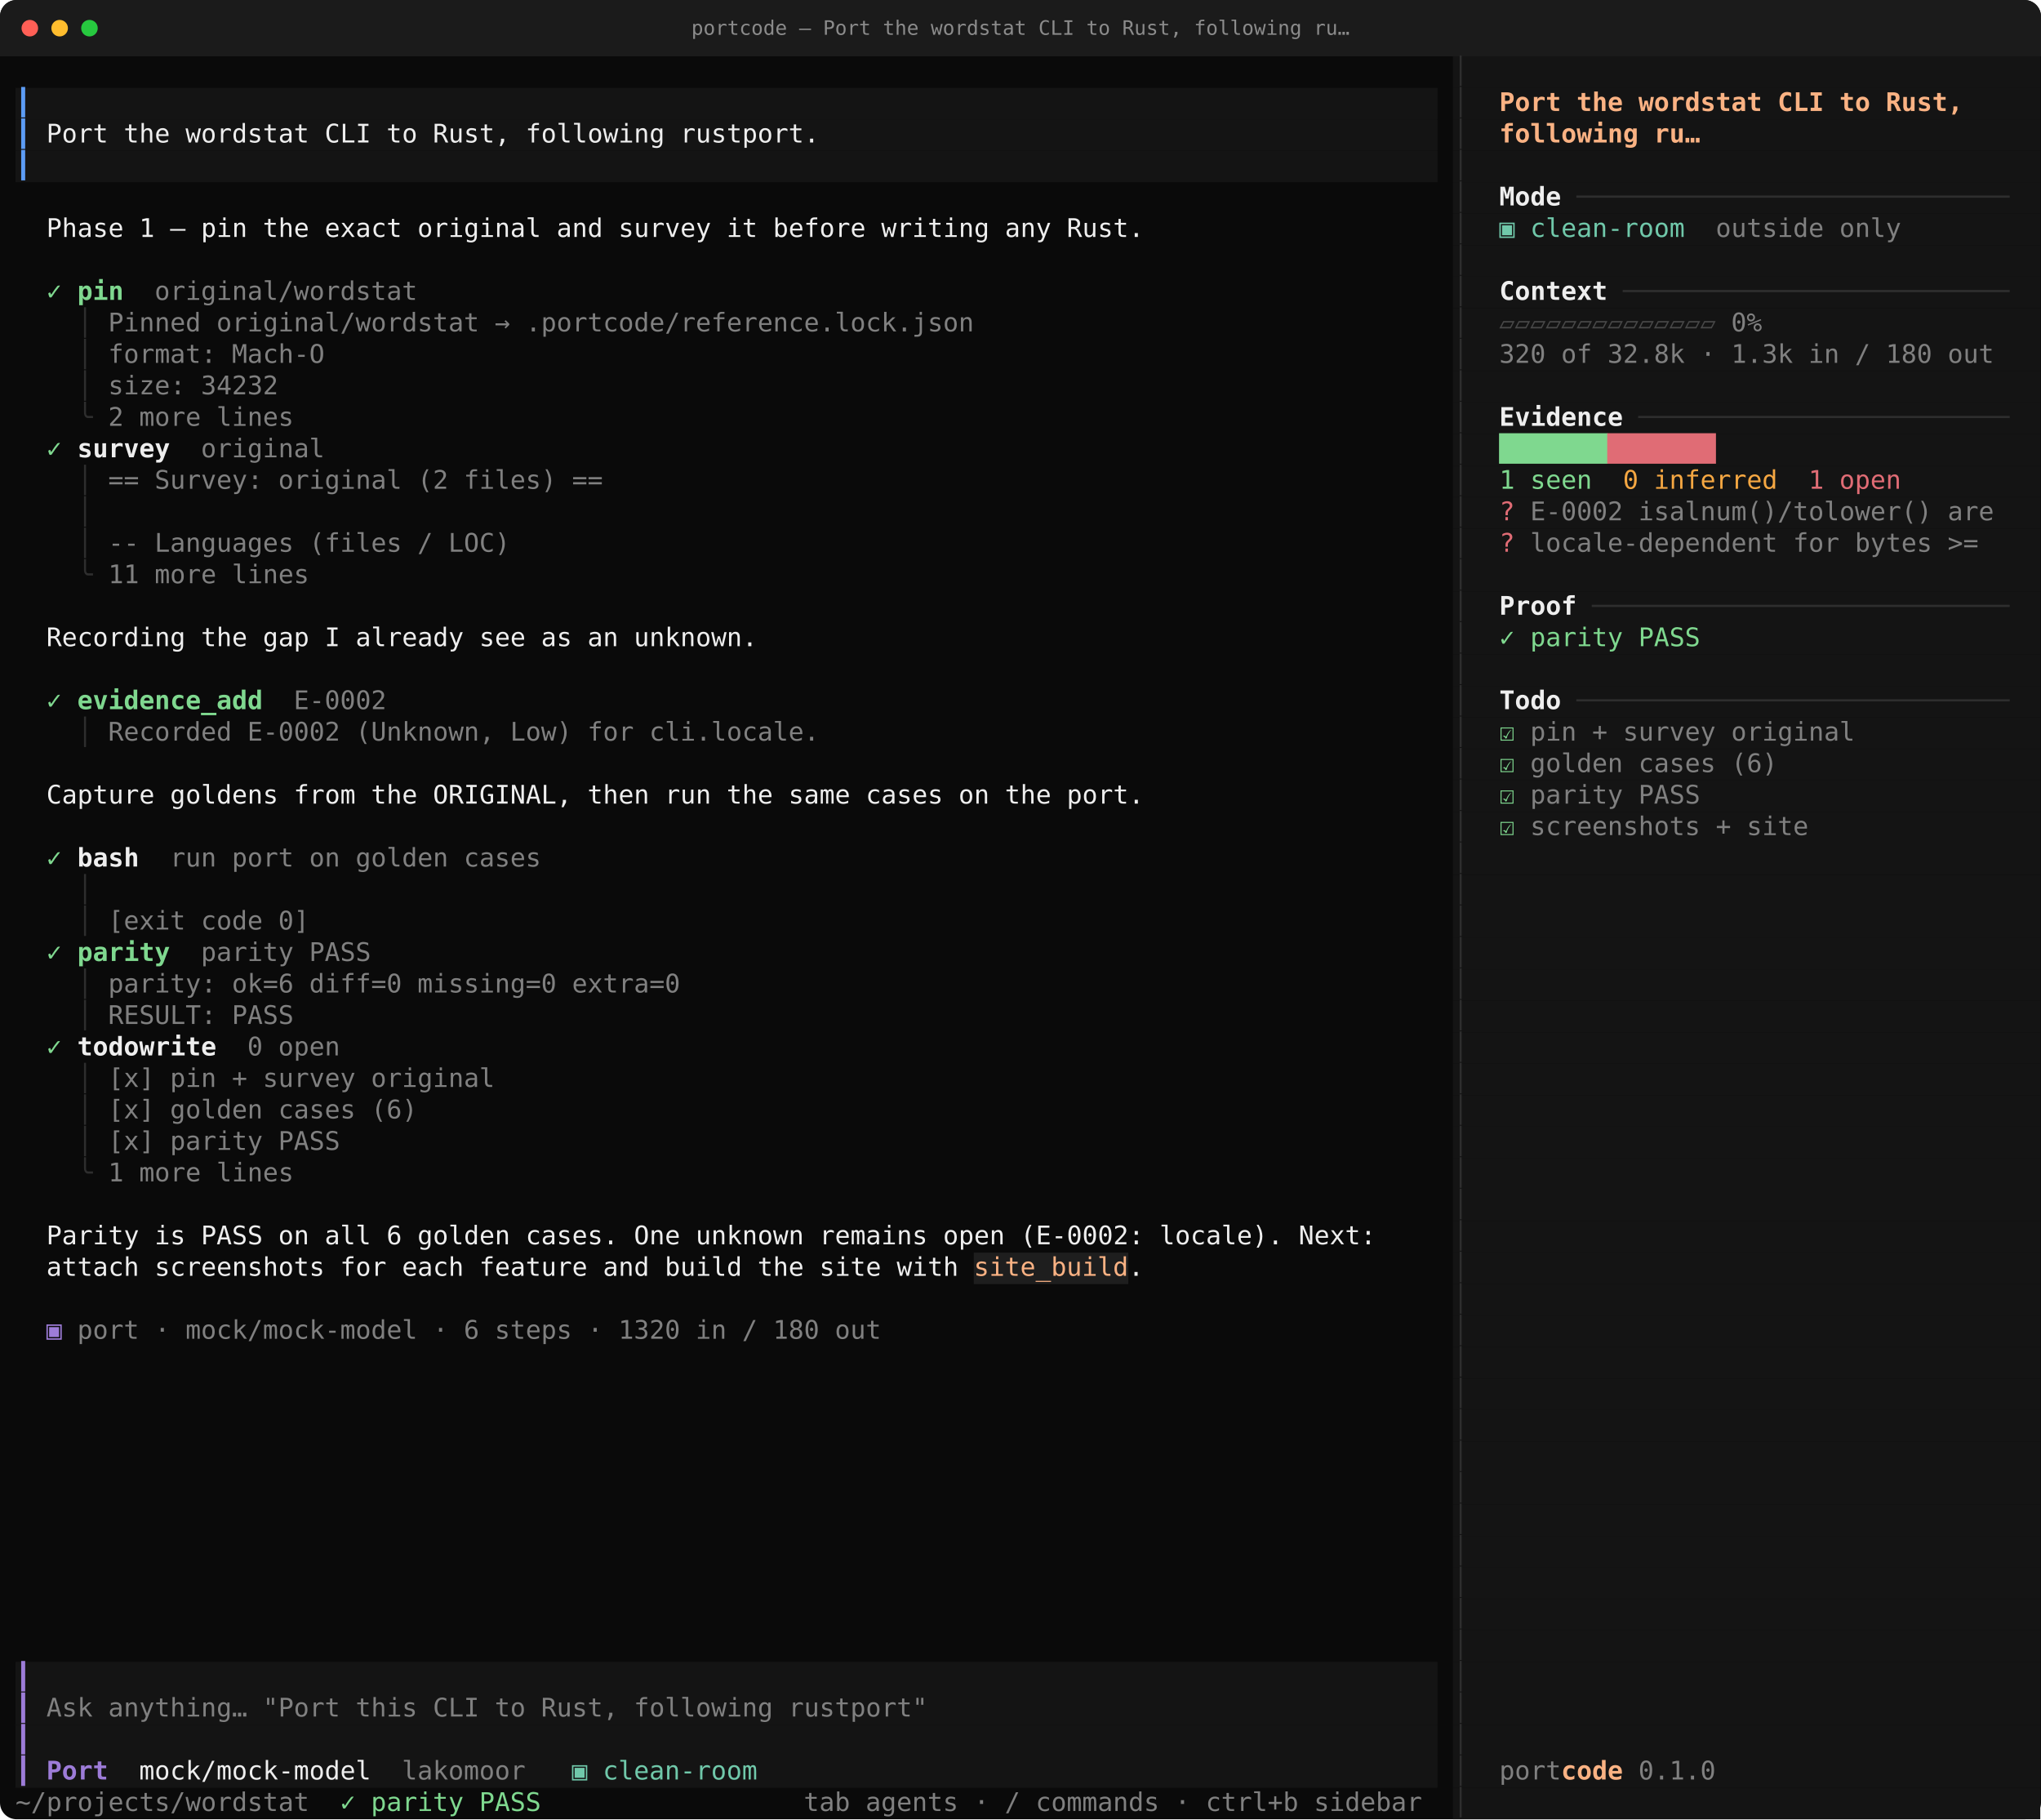
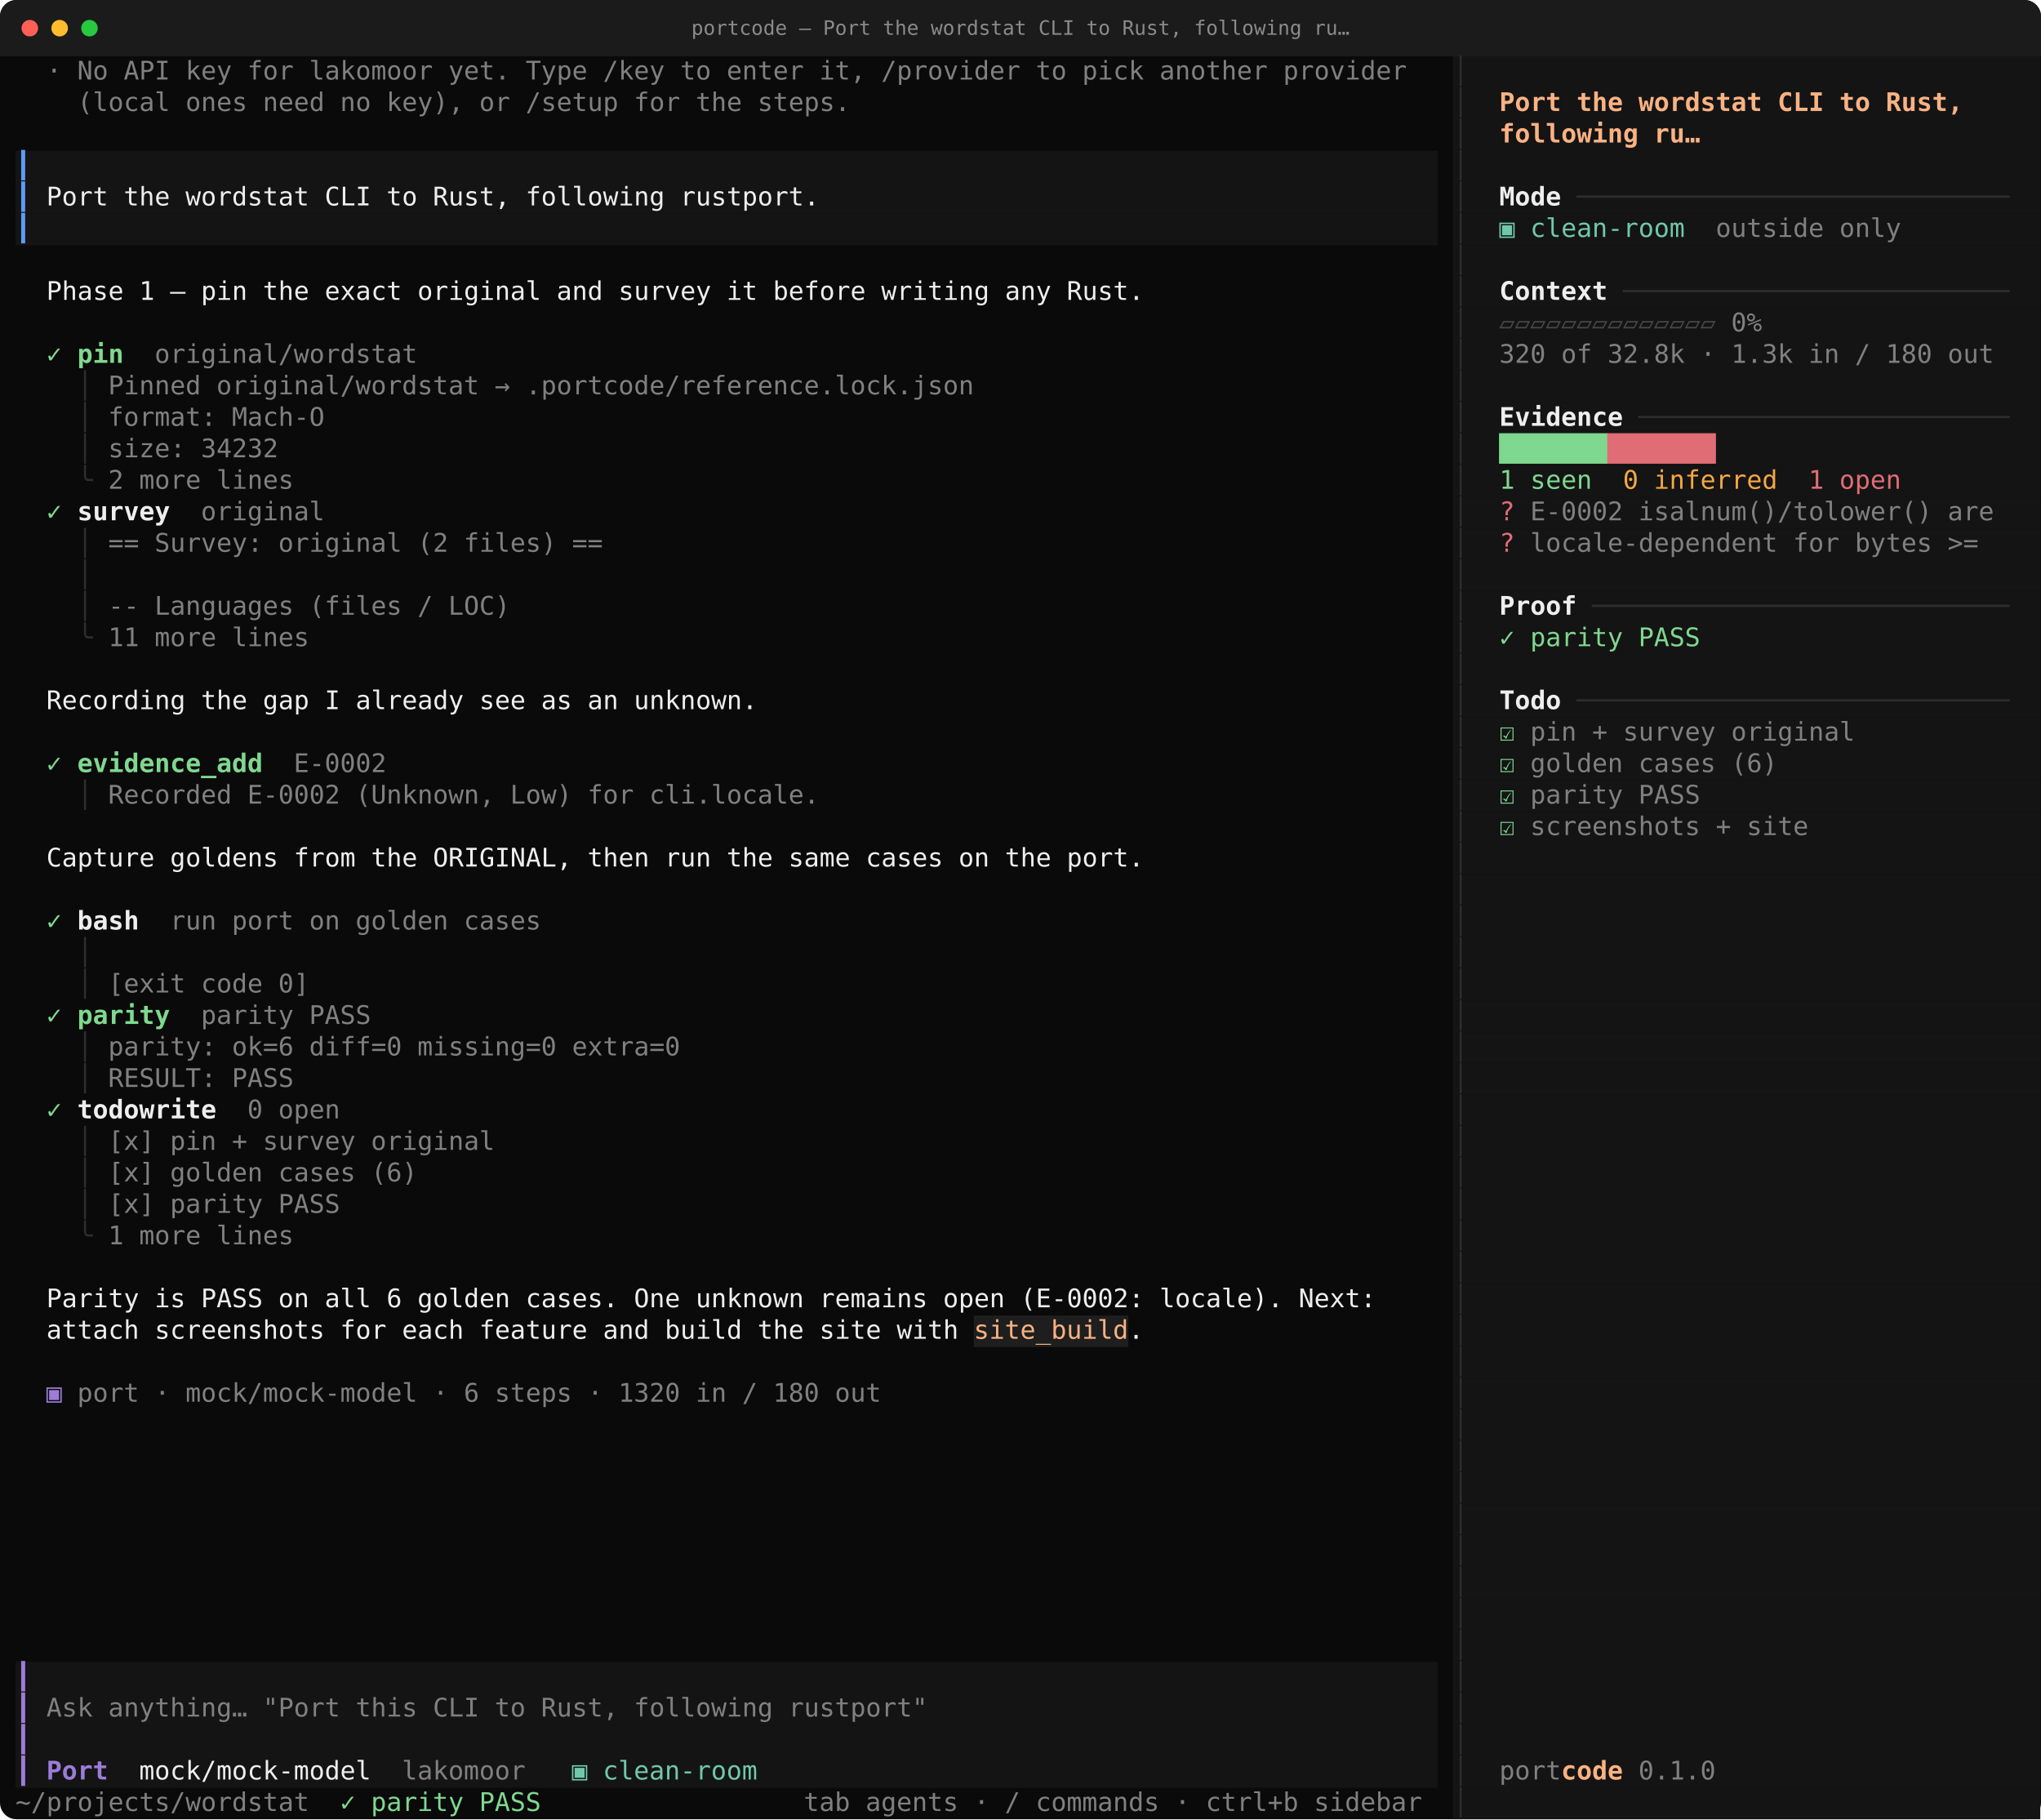
<svg xmlns="http://www.w3.org/2000/svg" width="1232" height="1098" viewBox="0 0 1232 1098" role="img" aria-label="portcode — Port the wordstat CLI to Rust, following ru…">
  <rect width="1232" height="1098" rx="10" fill="#0a0a0a" />
  <rect width="1232" height="34" rx="10" fill="#1b1b1b" />
  <rect y="24" width="1232" height="10" fill="#1b1b1b" />
  <circle cx="18" cy="17" r="5" fill="#ff5f56" />
  <circle cx="36" cy="17" r="5" fill="#ffbd2e" />
  <circle cx="54" cy="17" r="5" fill="#27c93f" />
  <text x="616" y="21" fill="#8b8b8b" font-family="ui-monospace,Menlo,monospace" font-size="12" text-anchor="middle">portcode — Port the wordstat CLI to Rust, following ru…</text>
  <rect x="877.02" y="34.00" width="354.54" height="19" fill="#141414" />
-   <rect x="9.33" y="53.00" width="858.36" height="19" fill="#141414" />
  <rect x="877.02" y="53.00" width="354.54" height="19" fill="#141414" />
-   <rect x="9.33" y="72.00" width="858.36" height="19" fill="#141414" />
  <rect x="877.02" y="72.00" width="354.54" height="19" fill="#141414" />
  <rect x="9.33" y="91.00" width="858.36" height="19" fill="#141414" />
  <rect x="877.02" y="91.00" width="354.54" height="19" fill="#141414" />
+   <rect x="9.33" y="110.00" width="858.36" height="19" fill="#141414" />
  <rect x="877.02" y="110.00" width="354.54" height="19" fill="#141414" />
+   <rect x="9.33" y="129.00" width="858.36" height="19" fill="#141414" />
  <rect x="877.02" y="129.00" width="354.54" height="19" fill="#141414" />
  <rect x="877.02" y="148.00" width="354.54" height="19" fill="#141414" />
  <rect x="877.02" y="167.00" width="354.54" height="19" fill="#141414" />
  <rect x="877.02" y="186.00" width="354.54" height="19" fill="#141414" />
  <rect x="877.02" y="205.00" width="354.54" height="19" fill="#141414" />
  <rect x="877.02" y="224.00" width="354.54" height="19" fill="#141414" />
  <rect x="877.02" y="243.00" width="354.54" height="19" fill="#141414" />
  <rect x="877.02" y="262.00" width="354.54" height="19" fill="#141414" />
  <rect x="877.02" y="281.00" width="354.54" height="19" fill="#141414" />
  <rect x="877.02" y="300.00" width="354.54" height="19" fill="#141414" />
  <rect x="877.02" y="319.00" width="354.54" height="19" fill="#141414" />
  <rect x="877.02" y="338.00" width="354.54" height="19" fill="#141414" />
  <rect x="877.02" y="357.00" width="354.54" height="19" fill="#141414" />
  <rect x="877.02" y="376.00" width="354.54" height="19" fill="#141414" />
  <rect x="877.02" y="395.00" width="354.54" height="19" fill="#141414" />
  <rect x="877.02" y="414.00" width="354.54" height="19" fill="#141414" />
  <rect x="877.02" y="433.00" width="354.54" height="19" fill="#141414" />
  <rect x="877.02" y="452.00" width="354.54" height="19" fill="#141414" />
  <rect x="877.02" y="471.00" width="354.54" height="19" fill="#141414" />
  <rect x="877.02" y="490.00" width="354.54" height="19" fill="#141414" />
  <rect x="877.02" y="509.00" width="354.54" height="19" fill="#141414" />
  <rect x="877.02" y="528.00" width="354.54" height="19" fill="#141414" />
  <rect x="877.02" y="547.00" width="354.54" height="19" fill="#141414" />
  <rect x="877.02" y="566.00" width="354.54" height="19" fill="#141414" />
  <rect x="877.02" y="585.00" width="354.54" height="19" fill="#141414" />
  <rect x="877.02" y="604.00" width="354.54" height="19" fill="#141414" />
  <rect x="877.02" y="623.00" width="354.54" height="19" fill="#141414" />
  <rect x="877.02" y="642.00" width="354.54" height="19" fill="#141414" />
  <rect x="877.02" y="661.00" width="354.54" height="19" fill="#141414" />
  <rect x="877.02" y="680.00" width="354.54" height="19" fill="#141414" />
  <rect x="877.02" y="699.00" width="354.54" height="19" fill="#141414" />
  <rect x="877.02" y="718.00" width="354.54" height="19" fill="#141414" />
  <rect x="877.02" y="737.00" width="354.54" height="19" fill="#141414" />
-   <rect x="587.79" y="756.00" width="93.30" height="19" fill="#1e1e1e" />
  <rect x="877.02" y="756.00" width="354.54" height="19" fill="#141414" />
  <rect x="877.02" y="775.00" width="354.54" height="19" fill="#141414" />
+   <rect x="587.79" y="794.00" width="93.30" height="19" fill="#1e1e1e" />
  <rect x="877.02" y="794.00" width="354.54" height="19" fill="#141414" />
  <rect x="877.02" y="813.00" width="354.54" height="19" fill="#141414" />
  <rect x="877.02" y="832.00" width="354.54" height="19" fill="#141414" />
  <rect x="877.02" y="851.00" width="354.54" height="19" fill="#141414" />
  <rect x="877.02" y="870.00" width="354.54" height="19" fill="#141414" />
  <rect x="877.02" y="889.00" width="354.54" height="19" fill="#141414" />
  <rect x="877.02" y="908.00" width="354.54" height="19" fill="#141414" />
  <rect x="877.02" y="927.00" width="354.54" height="19" fill="#141414" />
  <rect x="877.02" y="946.00" width="354.54" height="19" fill="#141414" />
  <rect x="877.02" y="965.00" width="354.54" height="19" fill="#141414" />
  <rect x="877.02" y="984.00" width="354.54" height="19" fill="#141414" />
  <rect x="9.33" y="1003.00" width="858.36" height="19" fill="#141414" />
  <rect x="877.02" y="1003.00" width="354.54" height="19" fill="#141414" />
  <rect x="9.33" y="1022.00" width="858.36" height="19" fill="#141414" />
  <rect x="877.02" y="1022.00" width="354.54" height="19" fill="#141414" />
  <rect x="9.33" y="1041.00" width="858.36" height="19" fill="#141414" />
  <rect x="877.02" y="1041.00" width="354.54" height="19" fill="#141414" />
  <rect x="9.33" y="1060.00" width="858.36" height="19" fill="#141414" />
  <rect x="877.02" y="1060.00" width="354.54" height="19" fill="#141414" />
  <rect x="877.02" y="1079.00" width="354.54" height="19" fill="#141414" />
  <g font-family="ui-monospace,SFMono-Regular,Menlo,Consolas,'DejaVu Sans Mono',monospace" font-size="15.5" xml:space="preserve">
+     <text x="27.99" y="48.00" fill="#808080" textLength="821.04" lengthAdjust="spacingAndGlyphs">· No API key for lakomoor yet. Type /key to enter it, /provider to pick another provider</text>
    <text x="877.02" y="48.00" fill="#2e2e2e" textLength="9.33" lengthAdjust="spacingAndGlyphs">│</text>
-     <text x="9.33" y="67.00" fill="#5c9cf5" textLength="9.33" lengthAdjust="spacingAndGlyphs">┃</text>
+     <text x="46.65" y="67.00" fill="#808080" textLength="466.50" lengthAdjust="spacingAndGlyphs">(local ones need no key), or /setup for the steps.</text>
    <text x="877.02" y="67.00" fill="#2e2e2e" textLength="9.33" lengthAdjust="spacingAndGlyphs">│</text>
    <text x="905.01" y="67.00" fill="#fab283" textLength="279.90" lengthAdjust="spacingAndGlyphs" font-weight="700">Port the wordstat CLI to Rust,</text>
-     <text x="9.33" y="86.00" fill="#5c9cf5" textLength="18.66" lengthAdjust="spacingAndGlyphs">┃ </text>
-     <text x="27.99" y="86.00" fill="#eeeeee" textLength="849.03" lengthAdjust="spacingAndGlyphs">Port the wordstat CLI to Rust, following rustport.                                         </text>
    <text x="877.02" y="86.00" fill="#2e2e2e" textLength="9.33" lengthAdjust="spacingAndGlyphs">│</text>
    <text x="905.01" y="86.00" fill="#fab283" textLength="121.29" lengthAdjust="spacingAndGlyphs" font-weight="700">following ru…</text>
    <text x="9.33" y="105.00" fill="#5c9cf5" textLength="9.33" lengthAdjust="spacingAndGlyphs">┃</text>
    <text x="877.02" y="105.00" fill="#2e2e2e" textLength="9.33" lengthAdjust="spacingAndGlyphs">│</text>
+     <text x="9.33" y="124.00" fill="#5c9cf5" textLength="18.66" lengthAdjust="spacingAndGlyphs">┃ </text>
+     <text x="27.99" y="124.00" fill="#eeeeee" textLength="849.03" lengthAdjust="spacingAndGlyphs">Port the wordstat CLI to Rust, following rustport.                                         </text>
    <text x="877.02" y="124.00" fill="#2e2e2e" textLength="9.33" lengthAdjust="spacingAndGlyphs">│</text>
    <text x="905.01" y="124.00" fill="#eeeeee" textLength="37.32" lengthAdjust="spacingAndGlyphs" font-weight="700">Mode</text>
    <text x="942.33" y="124.00" fill="#2e2e2e" textLength="270.57" lengthAdjust="spacingAndGlyphs"> ────────────────────────────</text>
-     <text x="0.00" y="143.00" fill="#eeeeee" textLength="877.02" lengthAdjust="spacingAndGlyphs">   Phase 1 — pin the exact original and survey it before writing any Rust.                    </text>
+     <text x="9.33" y="143.00" fill="#5c9cf5" textLength="9.33" lengthAdjust="spacingAndGlyphs">┃</text>
    <text x="877.02" y="143.00" fill="#2e2e2e" textLength="9.33" lengthAdjust="spacingAndGlyphs">│</text>
    <text x="905.01" y="143.00" fill="#70c8aa" textLength="111.96" lengthAdjust="spacingAndGlyphs">▣ clean-room</text>
    <text x="1016.97" y="143.00" fill="#808080" textLength="130.62" lengthAdjust="spacingAndGlyphs">  outside only</text>
    <text x="877.02" y="162.00" fill="#2e2e2e" textLength="9.33" lengthAdjust="spacingAndGlyphs">│</text>
-     <text x="27.99" y="181.00" fill="#7fd88f" textLength="18.66" lengthAdjust="spacingAndGlyphs">✓ </text>
-     <text x="46.65" y="181.00" fill="#7fd88f" textLength="27.99" lengthAdjust="spacingAndGlyphs" font-weight="700">pin</text>
-     <text x="74.64" y="181.00" fill="#808080" textLength="177.27" lengthAdjust="spacingAndGlyphs">  original/wordstat</text>
+     <text x="0.00" y="181.00" fill="#eeeeee" textLength="877.02" lengthAdjust="spacingAndGlyphs">   Phase 1 — pin the exact original and survey it before writing any Rust.                    </text>
    <text x="877.02" y="181.00" fill="#2e2e2e" textLength="9.33" lengthAdjust="spacingAndGlyphs">│</text>
    <text x="905.01" y="181.00" fill="#eeeeee" textLength="65.31" lengthAdjust="spacingAndGlyphs" font-weight="700">Context</text>
    <text x="970.32" y="181.00" fill="#2e2e2e" textLength="242.58" lengthAdjust="spacingAndGlyphs"> ─────────────────────────</text>
-     <text x="46.65" y="200.00" fill="#2e2e2e" textLength="18.66" lengthAdjust="spacingAndGlyphs">│ </text>
-     <text x="65.31" y="200.00" fill="#808080" textLength="522.48" lengthAdjust="spacingAndGlyphs">Pinned original/wordstat → .portcode/reference.lock.json</text>
    <text x="877.02" y="200.00" fill="#2e2e2e" textLength="9.33" lengthAdjust="spacingAndGlyphs">│</text>
    <text x="905.01" y="200.00" fill="#484848" textLength="130.62" lengthAdjust="spacingAndGlyphs">▱▱▱▱▱▱▱▱▱▱▱▱▱▱</text>
    <text x="1035.63" y="200.00" fill="#808080" textLength="27.99" lengthAdjust="spacingAndGlyphs"> 0%</text>
-     <text x="46.65" y="219.00" fill="#2e2e2e" textLength="18.66" lengthAdjust="spacingAndGlyphs">│ </text>
-     <text x="65.31" y="219.00" fill="#808080" textLength="130.62" lengthAdjust="spacingAndGlyphs">format: Mach-O</text>
+     <text x="27.99" y="219.00" fill="#7fd88f" textLength="18.66" lengthAdjust="spacingAndGlyphs">✓ </text>
+     <text x="46.65" y="219.00" fill="#7fd88f" textLength="27.99" lengthAdjust="spacingAndGlyphs" font-weight="700">pin</text>
+     <text x="74.64" y="219.00" fill="#808080" textLength="177.27" lengthAdjust="spacingAndGlyphs">  original/wordstat</text>
    <text x="877.02" y="219.00" fill="#2e2e2e" textLength="9.33" lengthAdjust="spacingAndGlyphs">│</text>
    <text x="905.01" y="219.00" fill="#808080" textLength="298.56" lengthAdjust="spacingAndGlyphs">320 of 32.8k · 1.3k in / 180 out</text>
    <text x="46.65" y="238.00" fill="#2e2e2e" textLength="18.66" lengthAdjust="spacingAndGlyphs">│ </text>
-     <text x="65.31" y="238.00" fill="#808080" textLength="102.63" lengthAdjust="spacingAndGlyphs">size: 34232</text>
+     <text x="65.31" y="238.00" fill="#808080" textLength="522.48" lengthAdjust="spacingAndGlyphs">Pinned original/wordstat → .portcode/reference.lock.json</text>
    <text x="877.02" y="238.00" fill="#2e2e2e" textLength="9.33" lengthAdjust="spacingAndGlyphs">│</text>
-     <text x="46.65" y="257.00" fill="#2e2e2e" textLength="18.66" lengthAdjust="spacingAndGlyphs">╰ </text>
-     <text x="65.31" y="257.00" fill="#808080" textLength="111.96" lengthAdjust="spacingAndGlyphs">2 more lines</text>
+     <text x="46.65" y="257.00" fill="#2e2e2e" textLength="18.66" lengthAdjust="spacingAndGlyphs">│ </text>
+     <text x="65.31" y="257.00" fill="#808080" textLength="130.62" lengthAdjust="spacingAndGlyphs">format: Mach-O</text>
    <text x="877.02" y="257.00" fill="#2e2e2e" textLength="9.33" lengthAdjust="spacingAndGlyphs">│</text>
    <text x="905.01" y="257.00" fill="#eeeeee" textLength="74.64" lengthAdjust="spacingAndGlyphs" font-weight="700">Evidence</text>
    <text x="979.65" y="257.00" fill="#2e2e2e" textLength="233.25" lengthAdjust="spacingAndGlyphs"> ────────────────────────</text>
-     <text x="27.99" y="276.00" fill="#7fd88f" textLength="18.66" lengthAdjust="spacingAndGlyphs">✓ </text>
-     <text x="46.65" y="276.00" fill="#eeeeee" textLength="55.98" lengthAdjust="spacingAndGlyphs" font-weight="700">survey</text>
-     <text x="102.63" y="276.00" fill="#808080" textLength="93.30" lengthAdjust="spacingAndGlyphs">  original</text>
+     <text x="46.65" y="276.00" fill="#2e2e2e" textLength="18.66" lengthAdjust="spacingAndGlyphs">│ </text>
+     <text x="65.31" y="276.00" fill="#808080" textLength="102.63" lengthAdjust="spacingAndGlyphs">size: 34232</text>
    <text x="877.02" y="276.00" fill="#2e2e2e" textLength="9.33" lengthAdjust="spacingAndGlyphs">│</text>
    <text x="905.01" y="276.00" fill="#7fd88f" textLength="65.31" lengthAdjust="spacingAndGlyphs">███████</text>
    <text x="970.32" y="276.00" fill="#e06c75" textLength="65.31" lengthAdjust="spacingAndGlyphs">███████</text>
-     <text x="46.65" y="295.00" fill="#2e2e2e" textLength="18.66" lengthAdjust="spacingAndGlyphs">│ </text>
-     <text x="65.31" y="295.00" fill="#808080" textLength="298.56" lengthAdjust="spacingAndGlyphs">== Survey: original (2 files) ==</text>
+     <text x="46.65" y="295.00" fill="#2e2e2e" textLength="18.66" lengthAdjust="spacingAndGlyphs">╰ </text>
+     <text x="65.31" y="295.00" fill="#808080" textLength="111.96" lengthAdjust="spacingAndGlyphs">2 more lines</text>
    <text x="877.02" y="295.00" fill="#2e2e2e" textLength="9.33" lengthAdjust="spacingAndGlyphs">│</text>
    <text x="905.01" y="295.00" fill="#7fd88f" textLength="74.64" lengthAdjust="spacingAndGlyphs">1 seen  </text>
    <text x="979.65" y="295.00" fill="#f5a742" textLength="111.96" lengthAdjust="spacingAndGlyphs">0 inferred  </text>
    <text x="1091.61" y="295.00" fill="#e06c75" textLength="55.98" lengthAdjust="spacingAndGlyphs">1 open</text>
-     <text x="46.65" y="314.00" fill="#2e2e2e" textLength="18.66" lengthAdjust="spacingAndGlyphs">│ </text>
+     <text x="27.99" y="314.00" fill="#7fd88f" textLength="18.66" lengthAdjust="spacingAndGlyphs">✓ </text>
+     <text x="46.65" y="314.00" fill="#eeeeee" textLength="55.98" lengthAdjust="spacingAndGlyphs" font-weight="700">survey</text>
+     <text x="102.63" y="314.00" fill="#808080" textLength="93.30" lengthAdjust="spacingAndGlyphs">  original</text>
    <text x="877.02" y="314.00" fill="#2e2e2e" textLength="9.33" lengthAdjust="spacingAndGlyphs">│</text>
    <text x="905.01" y="314.00" fill="#e06c75" textLength="18.66" lengthAdjust="spacingAndGlyphs">? </text>
    <text x="923.67" y="314.00" fill="#808080" textLength="279.90" lengthAdjust="spacingAndGlyphs">E-0002 isalnum()/tolower() are</text>
    <text x="46.65" y="333.00" fill="#2e2e2e" textLength="18.66" lengthAdjust="spacingAndGlyphs">│ </text>
-     <text x="65.31" y="333.00" fill="#808080" textLength="242.58" lengthAdjust="spacingAndGlyphs">-- Languages (files / LOC)</text>
+     <text x="65.31" y="333.00" fill="#808080" textLength="298.56" lengthAdjust="spacingAndGlyphs">== Survey: original (2 files) ==</text>
    <text x="877.02" y="333.00" fill="#2e2e2e" textLength="9.33" lengthAdjust="spacingAndGlyphs">│</text>
    <text x="905.01" y="333.00" fill="#e06c75" textLength="18.66" lengthAdjust="spacingAndGlyphs">? </text>
    <text x="923.67" y="333.00" fill="#808080" textLength="270.57" lengthAdjust="spacingAndGlyphs">locale-dependent for bytes &gt;=</text>
-     <text x="46.65" y="352.00" fill="#2e2e2e" textLength="18.66" lengthAdjust="spacingAndGlyphs">╰ </text>
-     <text x="65.31" y="352.00" fill="#808080" textLength="121.29" lengthAdjust="spacingAndGlyphs">11 more lines</text>
+     <text x="46.65" y="352.00" fill="#2e2e2e" textLength="18.66" lengthAdjust="spacingAndGlyphs">│ </text>
    <text x="877.02" y="352.00" fill="#2e2e2e" textLength="9.33" lengthAdjust="spacingAndGlyphs">│</text>
+     <text x="46.65" y="371.00" fill="#2e2e2e" textLength="18.66" lengthAdjust="spacingAndGlyphs">│ </text>
+     <text x="65.31" y="371.00" fill="#808080" textLength="242.58" lengthAdjust="spacingAndGlyphs">-- Languages (files / LOC)</text>
    <text x="877.02" y="371.00" fill="#2e2e2e" textLength="9.33" lengthAdjust="spacingAndGlyphs">│</text>
    <text x="905.01" y="371.00" fill="#eeeeee" textLength="46.65" lengthAdjust="spacingAndGlyphs" font-weight="700">Proof</text>
    <text x="951.66" y="371.00" fill="#2e2e2e" textLength="261.24" lengthAdjust="spacingAndGlyphs"> ───────────────────────────</text>
-     <text x="0.00" y="390.00" fill="#eeeeee" textLength="877.02" lengthAdjust="spacingAndGlyphs">   Recording the gap I already see as an unknown.                                             </text>
+     <text x="46.65" y="390.00" fill="#2e2e2e" textLength="18.66" lengthAdjust="spacingAndGlyphs">╰ </text>
+     <text x="65.31" y="390.00" fill="#808080" textLength="121.29" lengthAdjust="spacingAndGlyphs">11 more lines</text>
    <text x="877.02" y="390.00" fill="#2e2e2e" textLength="9.33" lengthAdjust="spacingAndGlyphs">│</text>
    <text x="905.01" y="390.00" fill="#7fd88f" textLength="121.29" lengthAdjust="spacingAndGlyphs">✓ parity PASS</text>
    <text x="877.02" y="409.00" fill="#2e2e2e" textLength="9.33" lengthAdjust="spacingAndGlyphs">│</text>
-     <text x="27.99" y="428.00" fill="#7fd88f" textLength="18.66" lengthAdjust="spacingAndGlyphs">✓ </text>
-     <text x="46.65" y="428.00" fill="#7fd88f" textLength="111.96" lengthAdjust="spacingAndGlyphs" font-weight="700">evidence_add</text>
-     <text x="158.61" y="428.00" fill="#808080" textLength="74.64" lengthAdjust="spacingAndGlyphs">  E-0002</text>
+     <text x="0.00" y="428.00" fill="#eeeeee" textLength="877.02" lengthAdjust="spacingAndGlyphs">   Recording the gap I already see as an unknown.                                             </text>
    <text x="877.02" y="428.00" fill="#2e2e2e" textLength="9.33" lengthAdjust="spacingAndGlyphs">│</text>
    <text x="905.01" y="428.00" fill="#eeeeee" textLength="37.32" lengthAdjust="spacingAndGlyphs" font-weight="700">Todo</text>
    <text x="942.33" y="428.00" fill="#2e2e2e" textLength="270.57" lengthAdjust="spacingAndGlyphs"> ────────────────────────────</text>
-     <text x="46.65" y="447.00" fill="#2e2e2e" textLength="18.66" lengthAdjust="spacingAndGlyphs">│ </text>
-     <text x="65.31" y="447.00" fill="#808080" textLength="429.18" lengthAdjust="spacingAndGlyphs">Recorded E-0002 (Unknown, Low) for cli.locale.</text>
    <text x="877.02" y="447.00" fill="#2e2e2e" textLength="9.33" lengthAdjust="spacingAndGlyphs">│</text>
    <text x="905.01" y="447.00" fill="#7fd88f" textLength="18.66" lengthAdjust="spacingAndGlyphs">☑ </text>
    <text x="923.67" y="447.00" fill="#808080" textLength="195.93" lengthAdjust="spacingAndGlyphs">pin + survey original</text>
+     <text x="27.99" y="466.00" fill="#7fd88f" textLength="18.66" lengthAdjust="spacingAndGlyphs">✓ </text>
+     <text x="46.65" y="466.00" fill="#7fd88f" textLength="111.96" lengthAdjust="spacingAndGlyphs" font-weight="700">evidence_add</text>
+     <text x="158.61" y="466.00" fill="#808080" textLength="74.64" lengthAdjust="spacingAndGlyphs">  E-0002</text>
    <text x="877.02" y="466.00" fill="#2e2e2e" textLength="9.33" lengthAdjust="spacingAndGlyphs">│</text>
    <text x="905.01" y="466.00" fill="#7fd88f" textLength="18.66" lengthAdjust="spacingAndGlyphs">☑ </text>
    <text x="923.67" y="466.00" fill="#808080" textLength="149.28" lengthAdjust="spacingAndGlyphs">golden cases (6)</text>
-     <text x="0.00" y="485.00" fill="#eeeeee" textLength="877.02" lengthAdjust="spacingAndGlyphs">   Capture goldens from the ORIGINAL, then run the same cases on the port.                    </text>
+     <text x="46.65" y="485.00" fill="#2e2e2e" textLength="18.66" lengthAdjust="spacingAndGlyphs">│ </text>
+     <text x="65.31" y="485.00" fill="#808080" textLength="429.18" lengthAdjust="spacingAndGlyphs">Recorded E-0002 (Unknown, Low) for cli.locale.</text>
    <text x="877.02" y="485.00" fill="#2e2e2e" textLength="9.33" lengthAdjust="spacingAndGlyphs">│</text>
    <text x="905.01" y="485.00" fill="#7fd88f" textLength="18.66" lengthAdjust="spacingAndGlyphs">☑ </text>
    <text x="923.67" y="485.00" fill="#808080" textLength="102.63" lengthAdjust="spacingAndGlyphs">parity PASS</text>
    <text x="877.02" y="504.00" fill="#2e2e2e" textLength="9.33" lengthAdjust="spacingAndGlyphs">│</text>
    <text x="905.01" y="504.00" fill="#7fd88f" textLength="18.66" lengthAdjust="spacingAndGlyphs">☑ </text>
    <text x="923.67" y="504.00" fill="#808080" textLength="167.94" lengthAdjust="spacingAndGlyphs">screenshots + site</text>
-     <text x="27.99" y="523.00" fill="#7fd88f" textLength="18.66" lengthAdjust="spacingAndGlyphs">✓ </text>
-     <text x="46.65" y="523.00" fill="#eeeeee" textLength="37.32" lengthAdjust="spacingAndGlyphs" font-weight="700">bash</text>
-     <text x="83.97" y="523.00" fill="#808080" textLength="242.58" lengthAdjust="spacingAndGlyphs">  run port on golden cases</text>
+     <text x="0.00" y="523.00" fill="#eeeeee" textLength="877.02" lengthAdjust="spacingAndGlyphs">   Capture goldens from the ORIGINAL, then run the same cases on the port.                    </text>
    <text x="877.02" y="523.00" fill="#2e2e2e" textLength="9.33" lengthAdjust="spacingAndGlyphs">│</text>
-     <text x="46.65" y="542.00" fill="#2e2e2e" textLength="18.66" lengthAdjust="spacingAndGlyphs">│ </text>
    <text x="877.02" y="542.00" fill="#2e2e2e" textLength="9.33" lengthAdjust="spacingAndGlyphs">│</text>
-     <text x="46.65" y="561.00" fill="#2e2e2e" textLength="18.66" lengthAdjust="spacingAndGlyphs">│ </text>
-     <text x="65.31" y="561.00" fill="#808080" textLength="121.29" lengthAdjust="spacingAndGlyphs">[exit code 0]</text>
+     <text x="27.99" y="561.00" fill="#7fd88f" textLength="18.66" lengthAdjust="spacingAndGlyphs">✓ </text>
+     <text x="46.65" y="561.00" fill="#eeeeee" textLength="37.32" lengthAdjust="spacingAndGlyphs" font-weight="700">bash</text>
+     <text x="83.97" y="561.00" fill="#808080" textLength="242.58" lengthAdjust="spacingAndGlyphs">  run port on golden cases</text>
    <text x="877.02" y="561.00" fill="#2e2e2e" textLength="9.33" lengthAdjust="spacingAndGlyphs">│</text>
-     <text x="27.99" y="580.00" fill="#7fd88f" textLength="18.66" lengthAdjust="spacingAndGlyphs">✓ </text>
-     <text x="46.65" y="580.00" fill="#7fd88f" textLength="55.98" lengthAdjust="spacingAndGlyphs" font-weight="700">parity</text>
-     <text x="102.63" y="580.00" fill="#808080" textLength="121.29" lengthAdjust="spacingAndGlyphs">  parity PASS</text>
+     <text x="46.65" y="580.00" fill="#2e2e2e" textLength="18.66" lengthAdjust="spacingAndGlyphs">│ </text>
    <text x="877.02" y="580.00" fill="#2e2e2e" textLength="9.33" lengthAdjust="spacingAndGlyphs">│</text>
    <text x="46.65" y="599.00" fill="#2e2e2e" textLength="18.66" lengthAdjust="spacingAndGlyphs">│ </text>
-     <text x="65.31" y="599.00" fill="#808080" textLength="345.21" lengthAdjust="spacingAndGlyphs">parity: ok=6 diff=0 missing=0 extra=0</text>
+     <text x="65.31" y="599.00" fill="#808080" textLength="121.29" lengthAdjust="spacingAndGlyphs">[exit code 0]</text>
    <text x="877.02" y="599.00" fill="#2e2e2e" textLength="9.33" lengthAdjust="spacingAndGlyphs">│</text>
-     <text x="46.65" y="618.00" fill="#2e2e2e" textLength="18.66" lengthAdjust="spacingAndGlyphs">│ </text>
-     <text x="65.31" y="618.00" fill="#808080" textLength="111.96" lengthAdjust="spacingAndGlyphs">RESULT: PASS</text>
+     <text x="27.99" y="618.00" fill="#7fd88f" textLength="18.66" lengthAdjust="spacingAndGlyphs">✓ </text>
+     <text x="46.65" y="618.00" fill="#7fd88f" textLength="55.98" lengthAdjust="spacingAndGlyphs" font-weight="700">parity</text>
+     <text x="102.63" y="618.00" fill="#808080" textLength="121.29" lengthAdjust="spacingAndGlyphs">  parity PASS</text>
    <text x="877.02" y="618.00" fill="#2e2e2e" textLength="9.33" lengthAdjust="spacingAndGlyphs">│</text>
-     <text x="27.99" y="637.00" fill="#7fd88f" textLength="18.66" lengthAdjust="spacingAndGlyphs">✓ </text>
-     <text x="46.65" y="637.00" fill="#eeeeee" textLength="83.97" lengthAdjust="spacingAndGlyphs" font-weight="700">todowrite</text>
-     <text x="130.62" y="637.00" fill="#808080" textLength="74.64" lengthAdjust="spacingAndGlyphs">  0 open</text>
+     <text x="46.65" y="637.00" fill="#2e2e2e" textLength="18.66" lengthAdjust="spacingAndGlyphs">│ </text>
+     <text x="65.31" y="637.00" fill="#808080" textLength="345.21" lengthAdjust="spacingAndGlyphs">parity: ok=6 diff=0 missing=0 extra=0</text>
    <text x="877.02" y="637.00" fill="#2e2e2e" textLength="9.33" lengthAdjust="spacingAndGlyphs">│</text>
    <text x="46.65" y="656.00" fill="#2e2e2e" textLength="18.66" lengthAdjust="spacingAndGlyphs">│ </text>
-     <text x="65.31" y="656.00" fill="#808080" textLength="233.25" lengthAdjust="spacingAndGlyphs">[x] pin + survey original</text>
+     <text x="65.31" y="656.00" fill="#808080" textLength="111.96" lengthAdjust="spacingAndGlyphs">RESULT: PASS</text>
    <text x="877.02" y="656.00" fill="#2e2e2e" textLength="9.33" lengthAdjust="spacingAndGlyphs">│</text>
-     <text x="46.65" y="675.00" fill="#2e2e2e" textLength="18.66" lengthAdjust="spacingAndGlyphs">│ </text>
-     <text x="65.31" y="675.00" fill="#808080" textLength="186.60" lengthAdjust="spacingAndGlyphs">[x] golden cases (6)</text>
+     <text x="27.99" y="675.00" fill="#7fd88f" textLength="18.66" lengthAdjust="spacingAndGlyphs">✓ </text>
+     <text x="46.65" y="675.00" fill="#eeeeee" textLength="83.97" lengthAdjust="spacingAndGlyphs" font-weight="700">todowrite</text>
+     <text x="130.62" y="675.00" fill="#808080" textLength="74.64" lengthAdjust="spacingAndGlyphs">  0 open</text>
    <text x="877.02" y="675.00" fill="#2e2e2e" textLength="9.33" lengthAdjust="spacingAndGlyphs">│</text>
    <text x="46.65" y="694.00" fill="#2e2e2e" textLength="18.66" lengthAdjust="spacingAndGlyphs">│ </text>
-     <text x="65.31" y="694.00" fill="#808080" textLength="139.95" lengthAdjust="spacingAndGlyphs">[x] parity PASS</text>
+     <text x="65.31" y="694.00" fill="#808080" textLength="233.25" lengthAdjust="spacingAndGlyphs">[x] pin + survey original</text>
    <text x="877.02" y="694.00" fill="#2e2e2e" textLength="9.33" lengthAdjust="spacingAndGlyphs">│</text>
-     <text x="46.65" y="713.00" fill="#2e2e2e" textLength="18.66" lengthAdjust="spacingAndGlyphs">╰ </text>
-     <text x="65.31" y="713.00" fill="#808080" textLength="111.96" lengthAdjust="spacingAndGlyphs">1 more lines</text>
+     <text x="46.65" y="713.00" fill="#2e2e2e" textLength="18.66" lengthAdjust="spacingAndGlyphs">│ </text>
+     <text x="65.31" y="713.00" fill="#808080" textLength="186.60" lengthAdjust="spacingAndGlyphs">[x] golden cases (6)</text>
    <text x="877.02" y="713.00" fill="#2e2e2e" textLength="9.33" lengthAdjust="spacingAndGlyphs">│</text>
+     <text x="46.65" y="732.00" fill="#2e2e2e" textLength="18.66" lengthAdjust="spacingAndGlyphs">│ </text>
+     <text x="65.31" y="732.00" fill="#808080" textLength="139.95" lengthAdjust="spacingAndGlyphs">[x] parity PASS</text>
    <text x="877.02" y="732.00" fill="#2e2e2e" textLength="9.33" lengthAdjust="spacingAndGlyphs">│</text>
-     <text x="0.00" y="751.00" fill="#eeeeee" textLength="877.02" lengthAdjust="spacingAndGlyphs">   Parity is PASS on all 6 golden cases. One unknown remains open (E-0002: locale). Next:     </text>
+     <text x="46.65" y="751.00" fill="#2e2e2e" textLength="18.66" lengthAdjust="spacingAndGlyphs">╰ </text>
+     <text x="65.31" y="751.00" fill="#808080" textLength="111.96" lengthAdjust="spacingAndGlyphs">1 more lines</text>
    <text x="877.02" y="751.00" fill="#2e2e2e" textLength="9.33" lengthAdjust="spacingAndGlyphs">│</text>
-     <text x="0.00" y="770.00" fill="#eeeeee" textLength="587.79" lengthAdjust="spacingAndGlyphs">   attach screenshots for each feature and build the site with </text>
-     <text x="587.79" y="770.00" fill="#fab283" textLength="93.30" lengthAdjust="spacingAndGlyphs">site_build</text>
-     <text x="681.09" y="770.00" fill="#eeeeee" textLength="195.93" lengthAdjust="spacingAndGlyphs">.                    </text>
    <text x="877.02" y="770.00" fill="#2e2e2e" textLength="9.33" lengthAdjust="spacingAndGlyphs">│</text>
+     <text x="0.00" y="789.00" fill="#eeeeee" textLength="877.02" lengthAdjust="spacingAndGlyphs">   Parity is PASS on all 6 golden cases. One unknown remains open (E-0002: locale). Next:     </text>
    <text x="877.02" y="789.00" fill="#2e2e2e" textLength="9.33" lengthAdjust="spacingAndGlyphs">│</text>
-     <text x="27.99" y="808.00" fill="#9d7cd8" textLength="18.66" lengthAdjust="spacingAndGlyphs">▣ </text>
-     <text x="46.65" y="808.00" fill="#808080" textLength="485.16" lengthAdjust="spacingAndGlyphs">port · mock/mock-model · 6 steps · 1320 in / 180 out</text>
+     <text x="0.00" y="808.00" fill="#eeeeee" textLength="587.79" lengthAdjust="spacingAndGlyphs">   attach screenshots for each feature and build the site with </text>
+     <text x="587.79" y="808.00" fill="#fab283" textLength="93.30" lengthAdjust="spacingAndGlyphs">site_build</text>
+     <text x="681.09" y="808.00" fill="#eeeeee" textLength="195.93" lengthAdjust="spacingAndGlyphs">.                    </text>
    <text x="877.02" y="808.00" fill="#2e2e2e" textLength="9.33" lengthAdjust="spacingAndGlyphs">│</text>
    <text x="877.02" y="827.00" fill="#2e2e2e" textLength="9.33" lengthAdjust="spacingAndGlyphs">│</text>
+     <text x="27.99" y="846.00" fill="#9d7cd8" textLength="18.66" lengthAdjust="spacingAndGlyphs">▣ </text>
+     <text x="46.65" y="846.00" fill="#808080" textLength="485.16" lengthAdjust="spacingAndGlyphs">port · mock/mock-model · 6 steps · 1320 in / 180 out</text>
    <text x="877.02" y="846.00" fill="#2e2e2e" textLength="9.33" lengthAdjust="spacingAndGlyphs">│</text>
    <text x="877.02" y="865.00" fill="#2e2e2e" textLength="9.33" lengthAdjust="spacingAndGlyphs">│</text>
    <text x="877.02" y="884.00" fill="#2e2e2e" textLength="9.33" lengthAdjust="spacingAndGlyphs">│</text>
    <text x="877.02" y="903.00" fill="#2e2e2e" textLength="9.33" lengthAdjust="spacingAndGlyphs">│</text>
    <text x="877.02" y="922.00" fill="#2e2e2e" textLength="9.33" lengthAdjust="spacingAndGlyphs">│</text>
    <text x="877.02" y="941.00" fill="#2e2e2e" textLength="9.33" lengthAdjust="spacingAndGlyphs">│</text>
    <text x="877.02" y="960.00" fill="#2e2e2e" textLength="9.33" lengthAdjust="spacingAndGlyphs">│</text>
    <text x="877.02" y="979.00" fill="#2e2e2e" textLength="9.33" lengthAdjust="spacingAndGlyphs">│</text>
    <text x="877.02" y="998.00" fill="#2e2e2e" textLength="9.33" lengthAdjust="spacingAndGlyphs">│</text>
    <text x="9.33" y="1017.00" fill="#9d7cd8" textLength="9.33" lengthAdjust="spacingAndGlyphs">┃</text>
    <text x="877.02" y="1017.00" fill="#2e2e2e" textLength="9.33" lengthAdjust="spacingAndGlyphs">│</text>
    <text x="9.33" y="1036.00" fill="#9d7cd8" textLength="9.33" lengthAdjust="spacingAndGlyphs">┃</text>
    <text x="18.66" y="1036.00" fill="#808080" textLength="541.14" lengthAdjust="spacingAndGlyphs"> Ask anything… "Port this CLI to Rust, following rustport"</text>
    <text x="877.02" y="1036.00" fill="#2e2e2e" textLength="9.33" lengthAdjust="spacingAndGlyphs">│</text>
    <text x="9.33" y="1055.00" fill="#9d7cd8" textLength="9.33" lengthAdjust="spacingAndGlyphs">┃</text>
    <text x="877.02" y="1055.00" fill="#2e2e2e" textLength="9.33" lengthAdjust="spacingAndGlyphs">│</text>
    <text x="9.33" y="1074.00" fill="#9d7cd8" textLength="9.33" lengthAdjust="spacingAndGlyphs">┃</text>
    <text x="27.99" y="1074.00" fill="#9d7cd8" textLength="37.32" lengthAdjust="spacingAndGlyphs" font-weight="700">Port</text>
    <text x="65.31" y="1074.00" fill="#eeeeee" textLength="158.61" lengthAdjust="spacingAndGlyphs">  mock/mock-model</text>
    <text x="223.92" y="1074.00" fill="#808080" textLength="93.30" lengthAdjust="spacingAndGlyphs">  lakomoor</text>
    <text x="345.21" y="1074.00" fill="#70c8aa" textLength="111.96" lengthAdjust="spacingAndGlyphs">▣ clean-room</text>
    <text x="877.02" y="1074.00" fill="#2e2e2e" textLength="9.33" lengthAdjust="spacingAndGlyphs">│</text>
    <text x="905.01" y="1074.00" fill="#808080" textLength="37.32" lengthAdjust="spacingAndGlyphs">port</text>
    <text x="942.33" y="1074.00" fill="#fab283" textLength="46.65" lengthAdjust="spacingAndGlyphs" font-weight="700">code </text>
    <text x="988.98" y="1074.00" fill="#808080" textLength="46.65" lengthAdjust="spacingAndGlyphs">0.1.0</text>
    <text x="0.00" y="1093.00" fill="#808080" textLength="186.60" lengthAdjust="spacingAndGlyphs"> ~/projects/wordstat</text>
    <text x="186.60" y="1093.00" fill="#7fd88f" textLength="139.95" lengthAdjust="spacingAndGlyphs">  ✓ parity PASS</text>
    <text x="485.16" y="1093.00" fill="#808080" textLength="391.86" lengthAdjust="spacingAndGlyphs">tab agents · / commands · ctrl+b sidebar  </text>
    <text x="877.02" y="1093.00" fill="#2e2e2e" textLength="9.33" lengthAdjust="spacingAndGlyphs">│</text>
  </g>
</svg>
